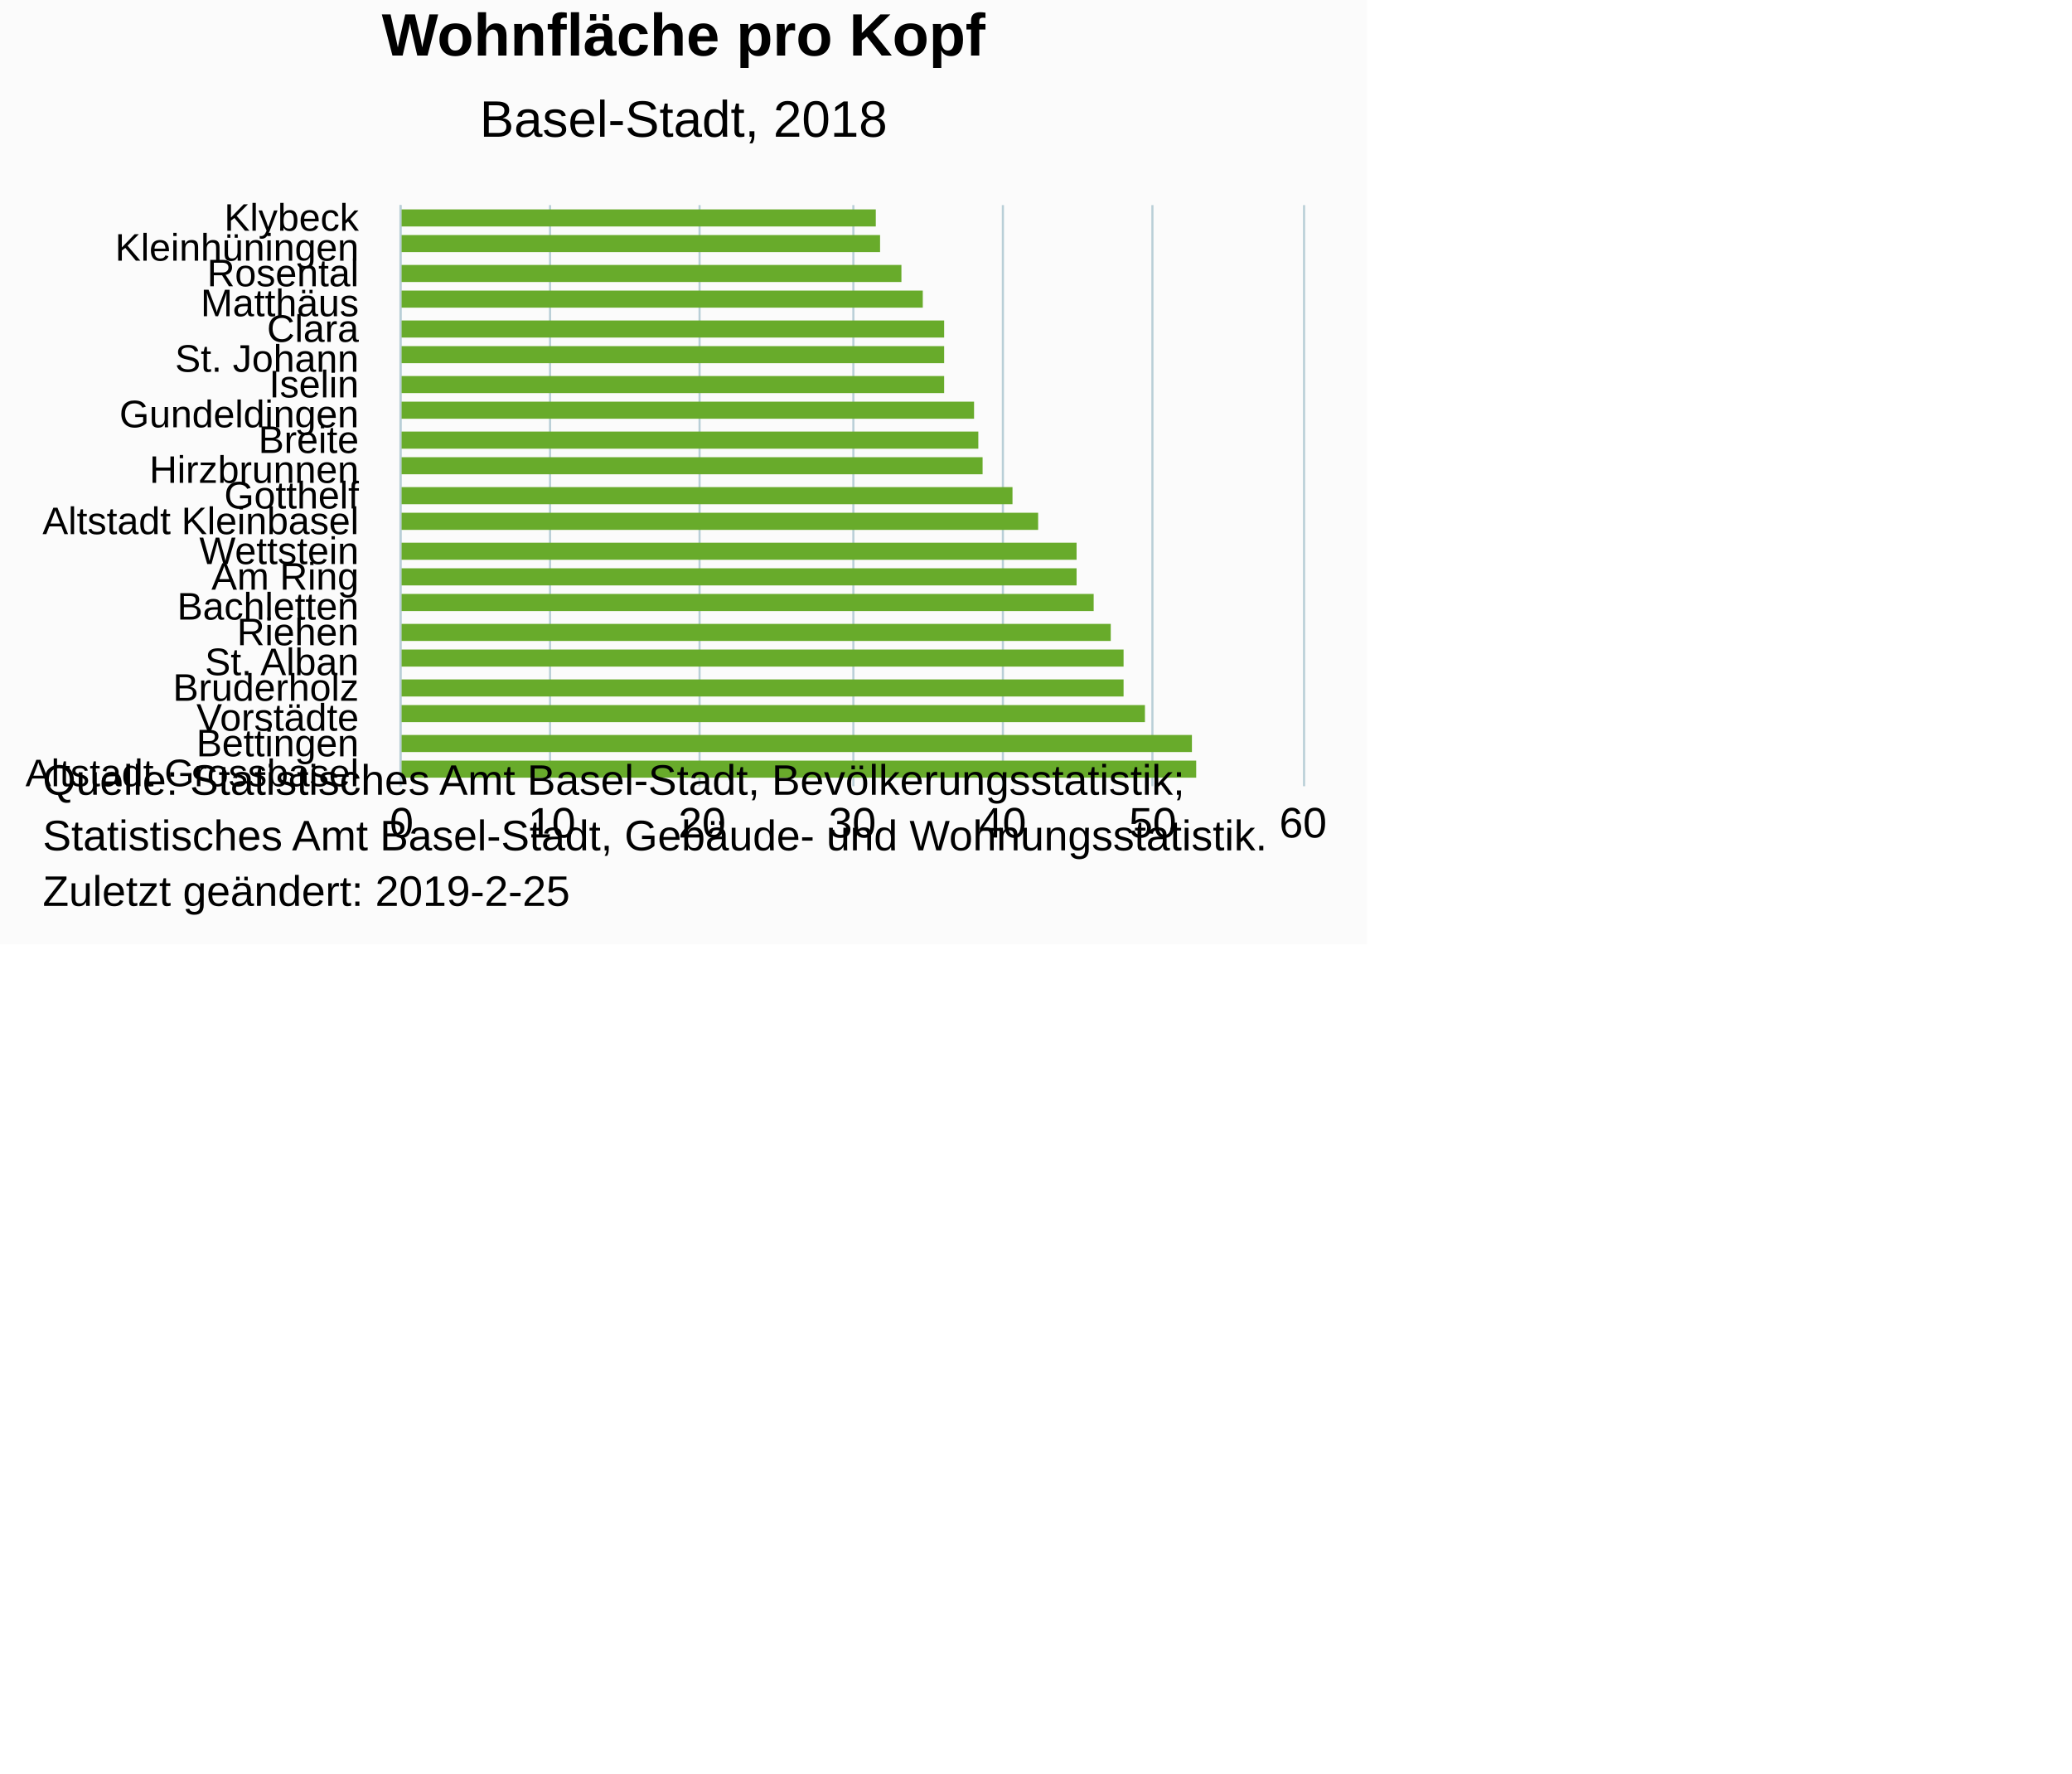
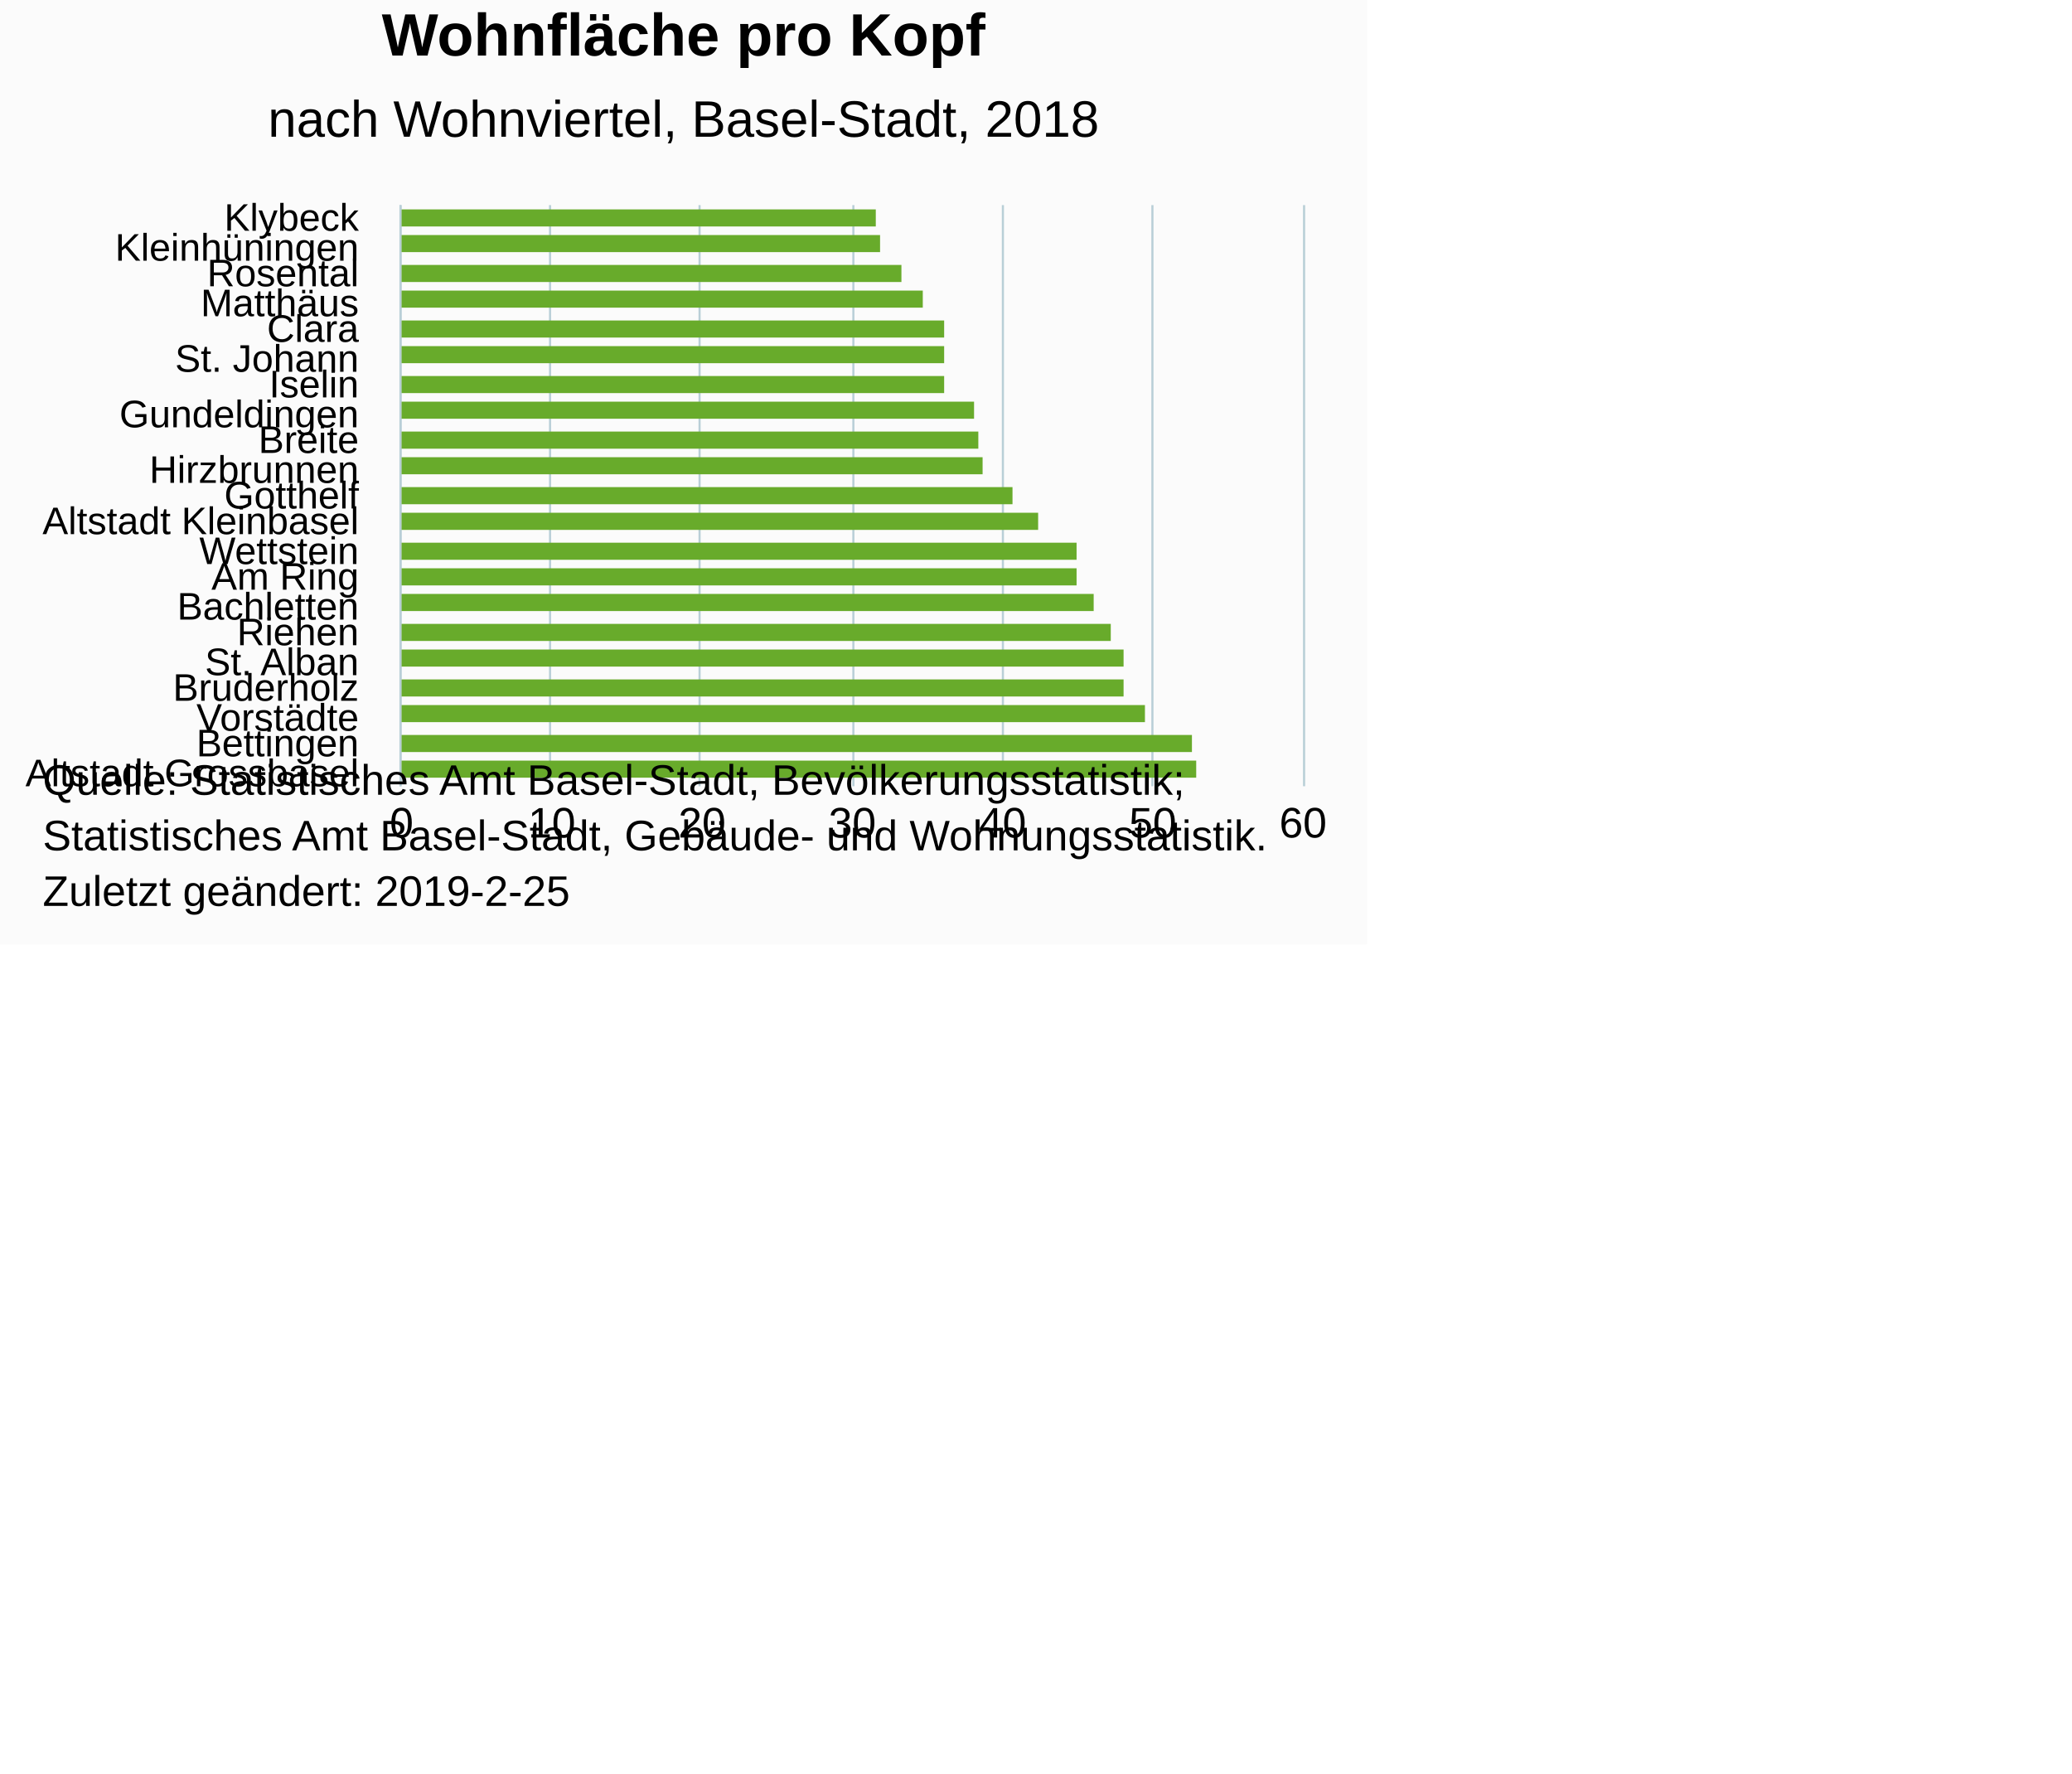
<svg xmlns="http://www.w3.org/2000/svg" version="1.1" class="highcharts-root" style="font-family:Arial;font-size:12px;" viewBox="0 0 485 415">
  <defs>
-     <clipPath id="highcharts-eaazg1d-6">
+     <clipPath id="highcharts-8f8bx2f-6">
      <rect x="0" y="0" width="136" height="211" fill="none" />
    </clipPath>
-     <clipPath id="highcharts-eaazg1d-7">
+     <clipPath id="highcharts-8f8bx2f-7">
      <rect x="0" y="0" width="136" height="211" fill="none" />
    </clipPath>
  </defs>
  <rect fill="#fbfbfb" class="highcharts-background" x="0" y="0" width="320" height="221" rx="0" ry="0" />
  <rect fill="none" class="highcharts-plot-background" x="94" y="48" width="211" height="136" />
  <g class="highcharts-pane-group" data-z-index="0" />
  <g class="highcharts-grid highcharts-xaxis-grid " data-z-index="1">
    <path fill="none" data-z-index="1" class="highcharts-grid-line" d="M 94 54.5 L 305 54.5" opacity="1" />
    <path fill="none" data-z-index="1" class="highcharts-grid-line" d="M 94 61.5 L 305 61.5" opacity="1" />
    <path fill="none" data-z-index="1" class="highcharts-grid-line" d="M 94 67.5 L 305 67.5" opacity="1" />
    <path fill="none" data-z-index="1" class="highcharts-grid-line" d="M 94 74.5 L 305 74.5" opacity="1" />
    <path fill="none" data-z-index="1" class="highcharts-grid-line" d="M 94 80.5 L 305 80.5" opacity="1" />
    <path fill="none" data-z-index="1" class="highcharts-grid-line" d="M 94 87.5 L 305 87.5" opacity="1" />
    <path fill="none" data-z-index="1" class="highcharts-grid-line" d="M 94 93.5 L 305 93.5" opacity="1" />
    <path fill="none" data-z-index="1" class="highcharts-grid-line" d="M 94 100.5 L 305 100.5" opacity="1" />
    <path fill="none" data-z-index="1" class="highcharts-grid-line" d="M 94 106.5 L 305 106.5" opacity="1" />
    <path fill="none" data-z-index="1" class="highcharts-grid-line" d="M 94 113.5 L 305 113.5" opacity="1" />
    <path fill="none" data-z-index="1" class="highcharts-grid-line" d="M 94 119.5 L 305 119.5" opacity="1" />
    <path fill="none" data-z-index="1" class="highcharts-grid-line" d="M 94 126.5 L 305 126.5" opacity="1" />
    <path fill="none" data-z-index="1" class="highcharts-grid-line" d="M 94 132.5 L 305 132.5" opacity="1" />
    <path fill="none" data-z-index="1" class="highcharts-grid-line" d="M 94 139.5 L 305 139.5" opacity="1" />
    <path fill="none" data-z-index="1" class="highcharts-grid-line" d="M 94 145.5 L 305 145.5" opacity="1" />
    <path fill="none" data-z-index="1" class="highcharts-grid-line" d="M 94 152.5 L 305 152.5" opacity="1" />
    <path fill="none" data-z-index="1" class="highcharts-grid-line" d="M 94 158.5 L 305 158.5" opacity="1" />
    <path fill="none" data-z-index="1" class="highcharts-grid-line" d="M 94 165.5 L 305 165.5" opacity="1" />
    <path fill="none" data-z-index="1" class="highcharts-grid-line" d="M 94 171.5 L 305 171.5" opacity="1" />
    <path fill="none" data-z-index="1" class="highcharts-grid-line" d="M 94 178.5 L 305 178.5" opacity="1" />
    <path fill="none" data-z-index="1" class="highcharts-grid-line" d="M 94 184.5 L 305 184.5" opacity="1" />
    <path fill="none" data-z-index="1" class="highcharts-grid-line" d="M 94 48.5 L 305 48.5" opacity="1" />
  </g>
  <g class="highcharts-grid highcharts-yaxis-grid " data-z-index="1">
    <path fill="none" stroke="#B9CFD7" stroke-width="0.5" data-z-index="1" class="highcharts-grid-line" d="M 93.75 48 L 93.75 184" opacity="1" />
    <path fill="none" stroke="#B9CFD7" stroke-width="0.5" data-z-index="1" class="highcharts-grid-line" d="M 128.75 48 L 128.75 184" opacity="1" />
    <path fill="none" stroke="#B9CFD7" stroke-width="0.5" data-z-index="1" class="highcharts-grid-line" d="M 163.75 48 L 163.75 184" opacity="1" />
    <path fill="none" stroke="#B9CFD7" stroke-width="0.5" data-z-index="1" class="highcharts-grid-line" d="M 199.75 48 L 199.75 184" opacity="1" />
    <path fill="none" stroke="#B9CFD7" stroke-width="0.5" data-z-index="1" class="highcharts-grid-line" d="M 234.75 48 L 234.75 184" opacity="1" />
    <path fill="none" stroke="#B9CFD7" stroke-width="0.5" data-z-index="1" class="highcharts-grid-line" d="M 269.75 48 L 269.75 184" opacity="1" />
    <path fill="none" stroke="#B9CFD7" stroke-width="0.5" data-z-index="1" class="highcharts-grid-line" d="M 305.25 48 L 305.25 184" opacity="1" />
  </g>
  <rect fill="none" class="highcharts-plot-border" data-z-index="1" x="94" y="48" width="211" height="136" />
  <g class="highcharts-axis highcharts-xaxis " data-z-index="2">
    <path fill="none" class="highcharts-axis-line" stroke="#B9CFD7" stroke-width="0.5" data-z-index="7" d="M 93.75 48 L 93.75 184" />
  </g>
  <g class="highcharts-axis highcharts-yaxis " data-z-index="2">
    <path fill="none" class="highcharts-axis-line" data-z-index="7" d="M 94 184 L 305 184" />
  </g>
  <g class="highcharts-series-group" data-z-index="3">
-     <g data-z-index="0.1" class="highcharts-series highcharts-series-0 highcharts-column-series " transform="translate(305,184) rotate(90) scale(-1,1) scale(1 1)" clip-path="url(#highcharts-eaazg1d-7)">
+     <g data-z-index="0.1" class="highcharts-series highcharts-series-0 highcharts-column-series " transform="translate(305,184) rotate(90) scale(-1,1) scale(1 1)" clip-path="url(#highcharts-8f8bx2f-7)">
      <rect x="131" y="100" width="4" height="112" fill="#68AB2B" class="highcharts-point" />
      <rect x="125" y="99" width="4" height="113" fill="#68AB2B" class="highcharts-point" />
      <rect x="118" y="94" width="4" height="118" fill="#68AB2B" class="highcharts-point" />
      <rect x="112" y="89" width="4" height="123" fill="#68AB2B" class="highcharts-point" />
      <rect x="105" y="84" width="4" height="128" fill="#68AB2B" class="highcharts-point" />
      <rect x="99" y="84" width="4" height="128" fill="#68AB2B" class="highcharts-point" />
      <rect x="92" y="84" width="4" height="128" fill="#68AB2B" class="highcharts-point" />
      <rect x="86" y="77" width="4" height="135" fill="#68AB2B" class="highcharts-point" />
      <rect x="79" y="76" width="4" height="136" fill="#68AB2B" class="highcharts-point" />
      <rect x="73" y="75" width="4" height="137" fill="#68AB2B" class="highcharts-point" />
      <rect x="66" y="68" width="4" height="144" fill="#68AB2B" class="highcharts-point" />
      <rect x="60" y="62" width="4" height="150" fill="#68AB2B" class="highcharts-point" />
      <rect x="53" y="53" width="4" height="159" fill="#68AB2B" class="highcharts-point" />
      <rect x="47" y="53" width="4" height="159" fill="#68AB2B" class="highcharts-point" />
      <rect x="41" y="49" width="4" height="163" fill="#68AB2B" class="highcharts-point" />
      <rect x="34" y="45" width="4" height="167" fill="#68AB2B" class="highcharts-point" />
      <rect x="28" y="42" width="4" height="170" fill="#68AB2B" class="highcharts-point" />
      <rect x="21" y="42" width="4" height="170" fill="#68AB2B" class="highcharts-point" />
      <rect x="15" y="37" width="4" height="175" fill="#68AB2B" class="highcharts-point" />
      <rect x="8" y="26" width="4" height="186" fill="#68AB2B" class="highcharts-point" />
      <rect x="2" y="25" width="4" height="187" fill="#68AB2B" class="highcharts-point" />
    </g>
    <g data-z-index="0.1" class="highcharts-markers highcharts-series-0 highcharts-column-series " transform="translate(305,184) rotate(90) scale(-1,1) scale(1 1)" clip-path="none" />
-     <g data-z-index="0.1" class="highcharts-series highcharts-series-1 highcharts-column-series highcharts-color-0 " visibility="hidden" transform="translate(305,184) rotate(90) scale(-1,1) scale(1 1)" clip-path="url(#highcharts-eaazg1d-7)" />
+     <g data-z-index="0.1" class="highcharts-series highcharts-series-1 highcharts-column-series highcharts-color-0 " visibility="hidden" transform="translate(305,184) rotate(90) scale(-1,1) scale(1 1)" clip-path="url(#highcharts-8f8bx2f-7)" />
    <g data-z-index="0.1" class="highcharts-markers highcharts-series-1 highcharts-column-series highcharts-color-0 " visibility="hidden" transform="translate(305,184) rotate(90) scale(-1,1) scale(1 1)" clip-path="none" />
  </g>
  <text x="160" text-anchor="middle" class="highcharts-title" data-z-index="4" style="color:#000000;font-size:14px;font-weight:bold;font-family:Arial;fill:#000000;" y="13">
    <tspan>Wohnfläche pro Kopf</tspan>
  </text>
  <text x="160" text-anchor="middle" class="highcharts-subtitle" data-z-index="4" style="color:#000000;font-size:12px;font-weight:normal;font-family:Arial;fill:#000000;" y="32">
-     <tspan>Basel-Stadt, 2018</tspan>
+     <tspan>nach Wohnviertel, Basel-Stadt, 2018</tspan>
  </text>
  <g class="highcharts-axis-labels highcharts-xaxis-labels " data-z-index="7">
    <text x="84" style="color:#000000;cursor:default;font-size:9px;fill:#000000;" text-anchor="end" transform="translate(0,0)" y="54" opacity="1">Klybeck</text>
    <text x="84" style="color:#000000;cursor:default;font-size:9px;fill:#000000;" text-anchor="end" transform="translate(0,0)" y="61" opacity="1">Kleinhüningen</text>
    <text x="84" style="color:#000000;cursor:default;font-size:9px;fill:#000000;" text-anchor="end" transform="translate(0,0)" y="67" opacity="1">Rosental</text>
    <text x="84" style="color:#000000;cursor:default;font-size:9px;fill:#000000;" text-anchor="end" transform="translate(0,0)" y="74" opacity="1">Matthäus</text>
    <text x="84" style="color:#000000;cursor:default;font-size:9px;fill:#000000;" text-anchor="end" transform="translate(0,0)" y="80" opacity="1">Clara</text>
    <text x="84" style="color:#000000;cursor:default;font-size:9px;fill:#000000;" text-anchor="end" transform="translate(0,0)" y="87" opacity="1">
      <tspan>St. Johann</tspan>
    </text>
    <text x="84" style="color:#000000;cursor:default;font-size:9px;fill:#000000;" text-anchor="end" transform="translate(0,0)" y="93" opacity="1">Iselin</text>
    <text x="84" style="color:#000000;cursor:default;font-size:9px;fill:#000000;" text-anchor="end" transform="translate(0,0)" y="100" opacity="1">Gundeldingen</text>
    <text x="84" style="color:#000000;cursor:default;font-size:9px;fill:#000000;" text-anchor="end" transform="translate(0,0)" y="106" opacity="1">Breite</text>
    <text x="84" style="color:#000000;cursor:default;font-size:9px;fill:#000000;" text-anchor="end" transform="translate(0,0)" y="113" opacity="1">Hirzbrunnen</text>
    <text x="84" style="color:#000000;cursor:default;font-size:9px;fill:#000000;" text-anchor="end" transform="translate(0,0)" y="119" opacity="1">Gotthelf</text>
    <text x="84" style="color:#000000;cursor:default;font-size:9px;fill:#000000;" text-anchor="end" transform="translate(0,0)" y="125" opacity="1">
      <tspan>Altstadt Kleinbasel</tspan>
    </text>
    <text x="84" style="color:#000000;cursor:default;font-size:9px;fill:#000000;" text-anchor="end" transform="translate(0,0)" y="132" opacity="1">Wettstein</text>
    <text x="84" style="color:#000000;cursor:default;font-size:9px;fill:#000000;" text-anchor="end" transform="translate(0,0)" y="138" opacity="1">
      <tspan>Am Ring</tspan>
    </text>
    <text x="84" style="color:#000000;cursor:default;font-size:9px;fill:#000000;" text-anchor="end" transform="translate(0,0)" y="145" opacity="1">Bachletten</text>
    <text x="84" style="color:#000000;cursor:default;font-size:9px;fill:#000000;" text-anchor="end" transform="translate(0,0)" y="151" opacity="1">Riehen</text>
    <text x="84" style="color:#000000;cursor:default;font-size:9px;fill:#000000;" text-anchor="end" transform="translate(0,0)" y="158" opacity="1">
      <tspan>St. Alban</tspan>
    </text>
    <text x="84" style="color:#000000;cursor:default;font-size:9px;fill:#000000;" text-anchor="end" transform="translate(0,0)" y="164" opacity="1">Bruderholz</text>
    <text x="84" style="color:#000000;cursor:default;font-size:9px;fill:#000000;" text-anchor="end" transform="translate(0,0)" y="171" opacity="1">Vorstädte</text>
    <text x="84" style="color:#000000;cursor:default;font-size:9px;fill:#000000;" text-anchor="end" transform="translate(0,0)" y="177" opacity="1">Bettingen</text>
    <text x="84" style="color:#000000;cursor:default;font-size:9px;fill:#000000;" text-anchor="end" transform="translate(0,0)" y="184" opacity="1">
      <tspan>Altstadt Grossbasel</tspan>
    </text>
  </g>
  <g class="highcharts-axis-labels highcharts-yaxis-labels " data-z-index="7">
    <text x="94" style="color:#000000;cursor:default;font-size:10px;fill:#000000;" text-anchor="middle" transform="translate(0,0)" y="196" opacity="1">0</text>
    <text x="129.167" style="color:#000000;cursor:default;font-size:10px;fill:#000000;" text-anchor="middle" transform="translate(0,0)" y="196" opacity="1">10</text>
    <text x="164.333" style="color:#000000;cursor:default;font-size:10px;fill:#000000;" text-anchor="middle" transform="translate(0,0)" y="196" opacity="1">20</text>
    <text x="199.5" style="color:#000000;cursor:default;font-size:10px;fill:#000000;" text-anchor="middle" transform="translate(0,0)" y="196" opacity="1">30</text>
    <text x="234.667" style="color:#000000;cursor:default;font-size:10px;fill:#000000;" text-anchor="middle" transform="translate(0,0)" y="196" opacity="1">40</text>
    <text x="269.833" style="color:#000000;cursor:default;font-size:10px;fill:#000000;" text-anchor="middle" transform="translate(0,0)" y="196" opacity="1">50</text>
    <text x="305" style="color:#000000;cursor:default;font-size:10px;fill:#000000;" text-anchor="middle" transform="translate(0,0)" y="196" opacity="1">60</text>
  </g>
  <text x="10" class="highcharts-credits" text-anchor="start" data-z-index="8" style="cursor:default;color:#000000;font-size:10px;fill:#000000;" y="186">
    <tspan>Quelle: Statistisches Amt Basel-Stadt, Bevölkerungsstatistik;</tspan>
    <tspan x="10" dy="13">Statistisches Amt Basel-Stadt, Gebäude- und Wohnungsstatistik.</tspan>
    <tspan x="10" dy="13">Zuletzt geändert: 2019-2-25</tspan>
  </text>
</svg>
